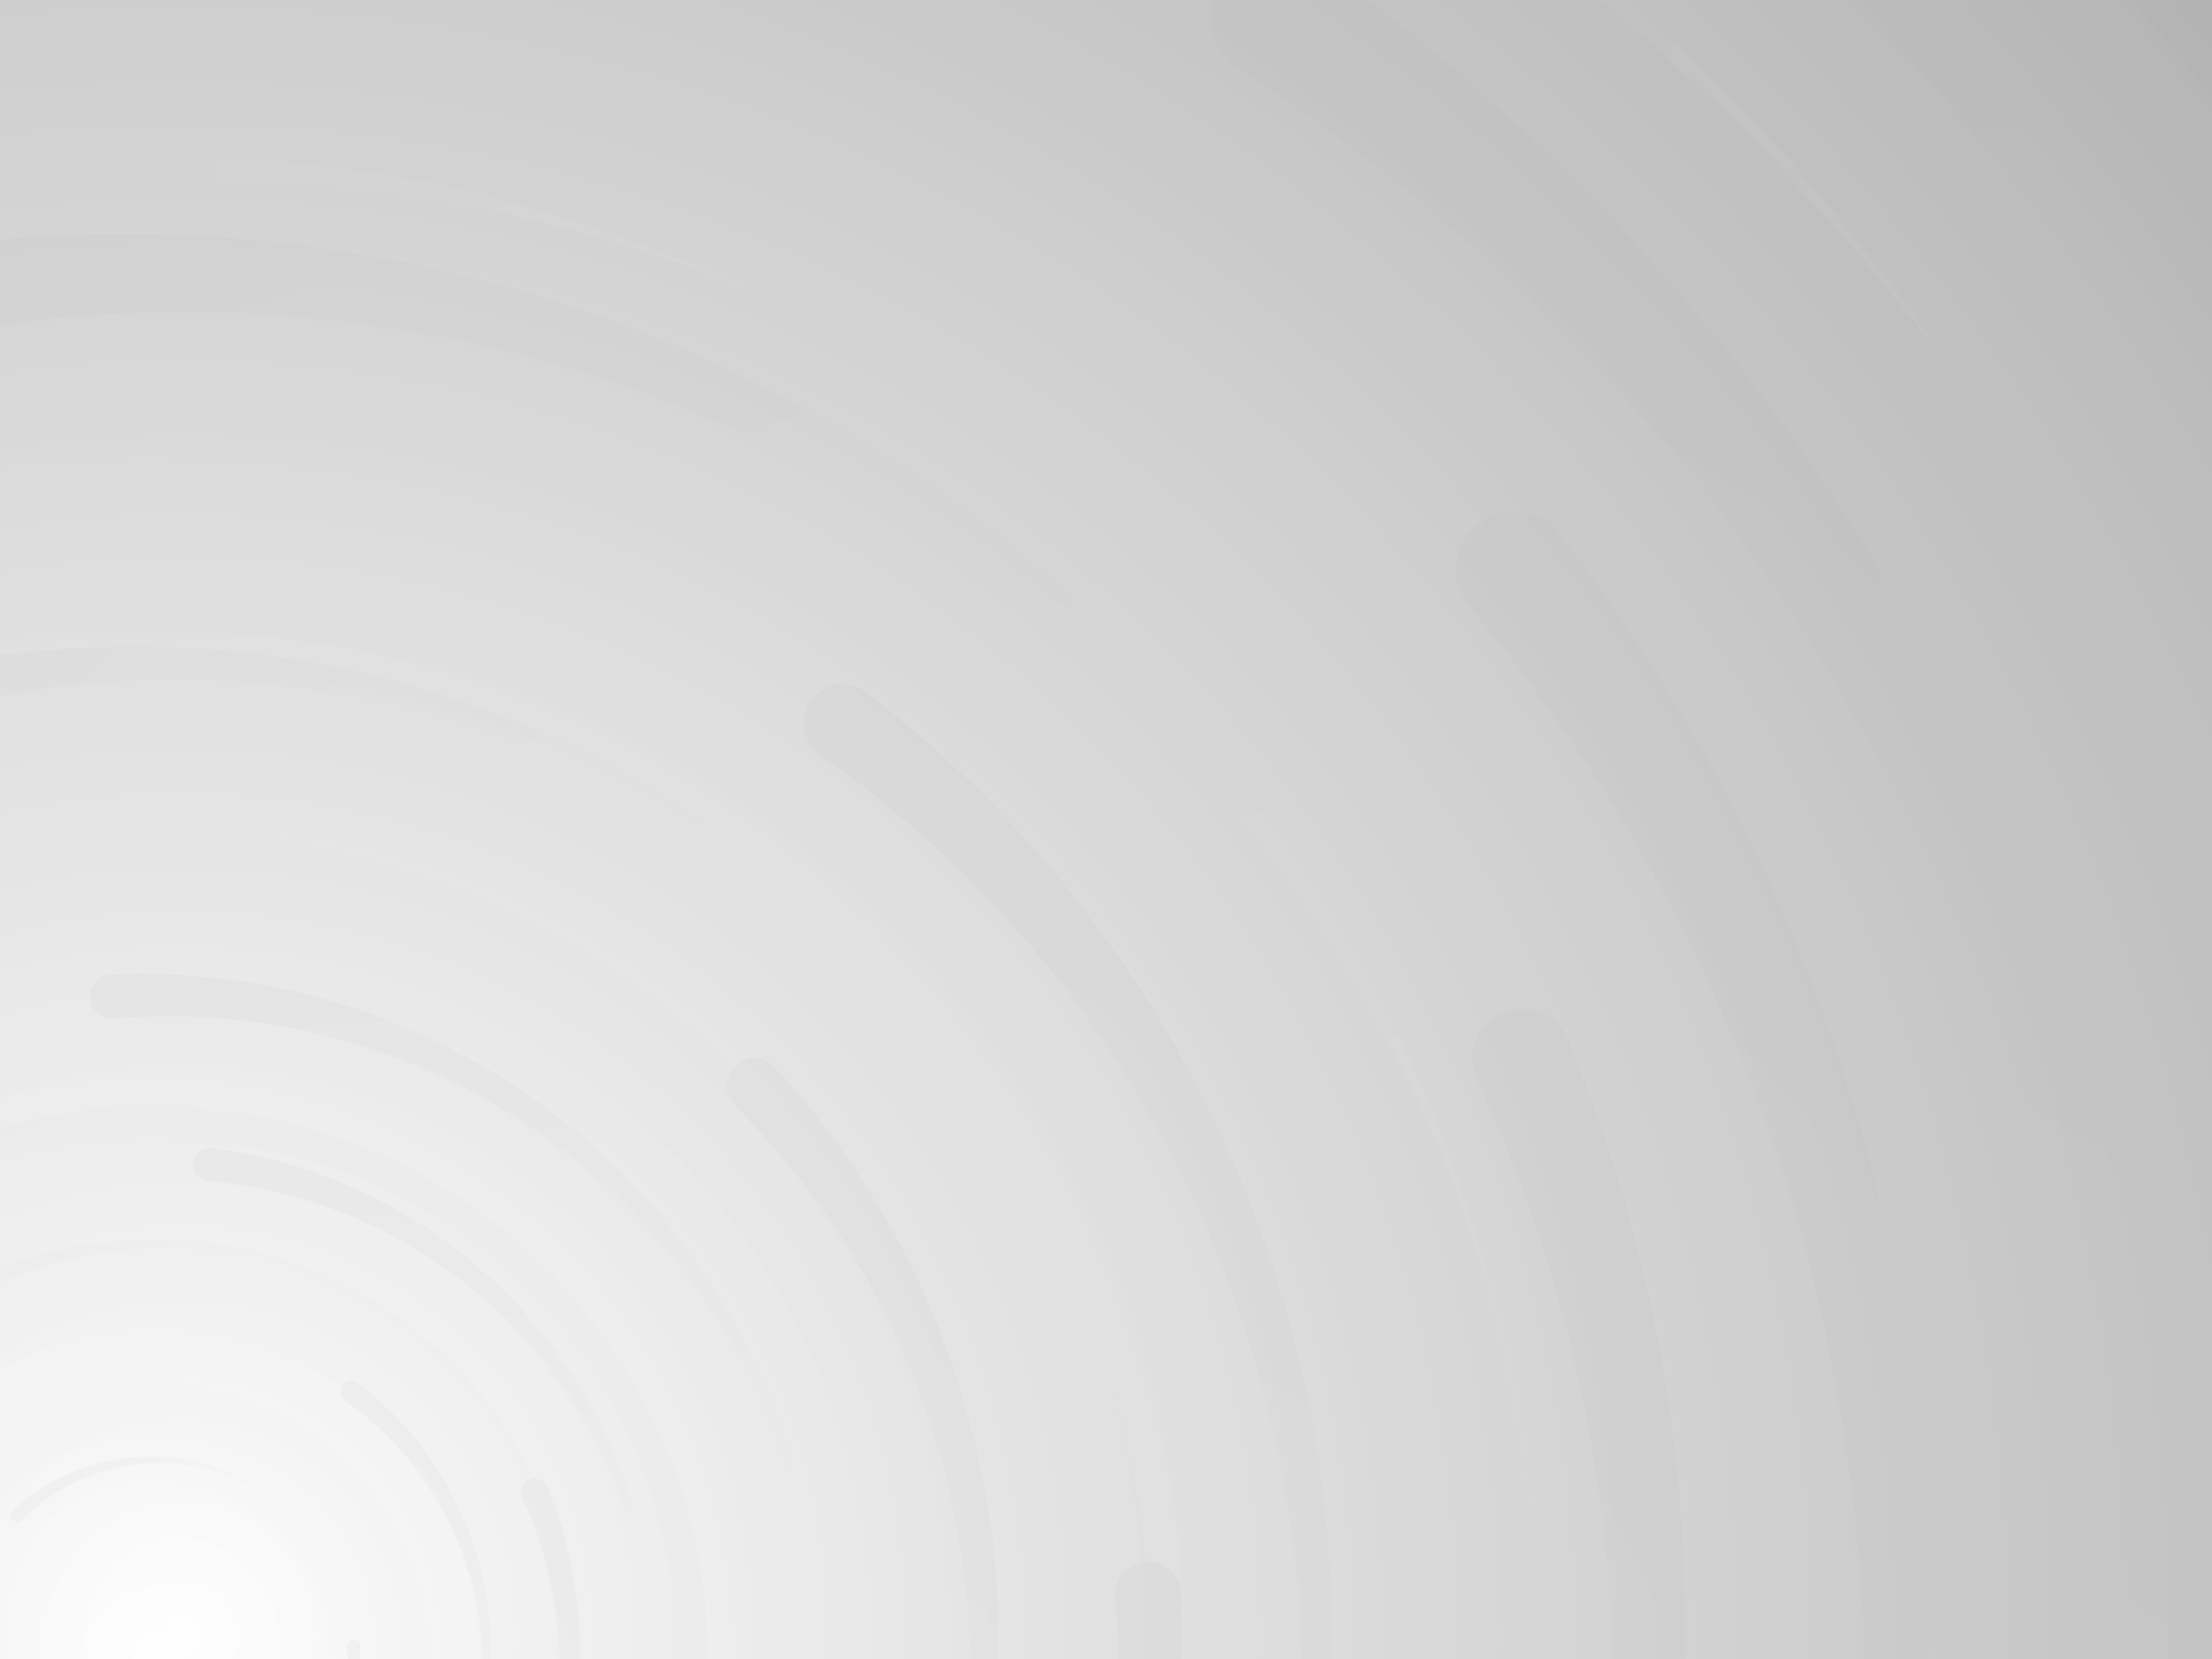
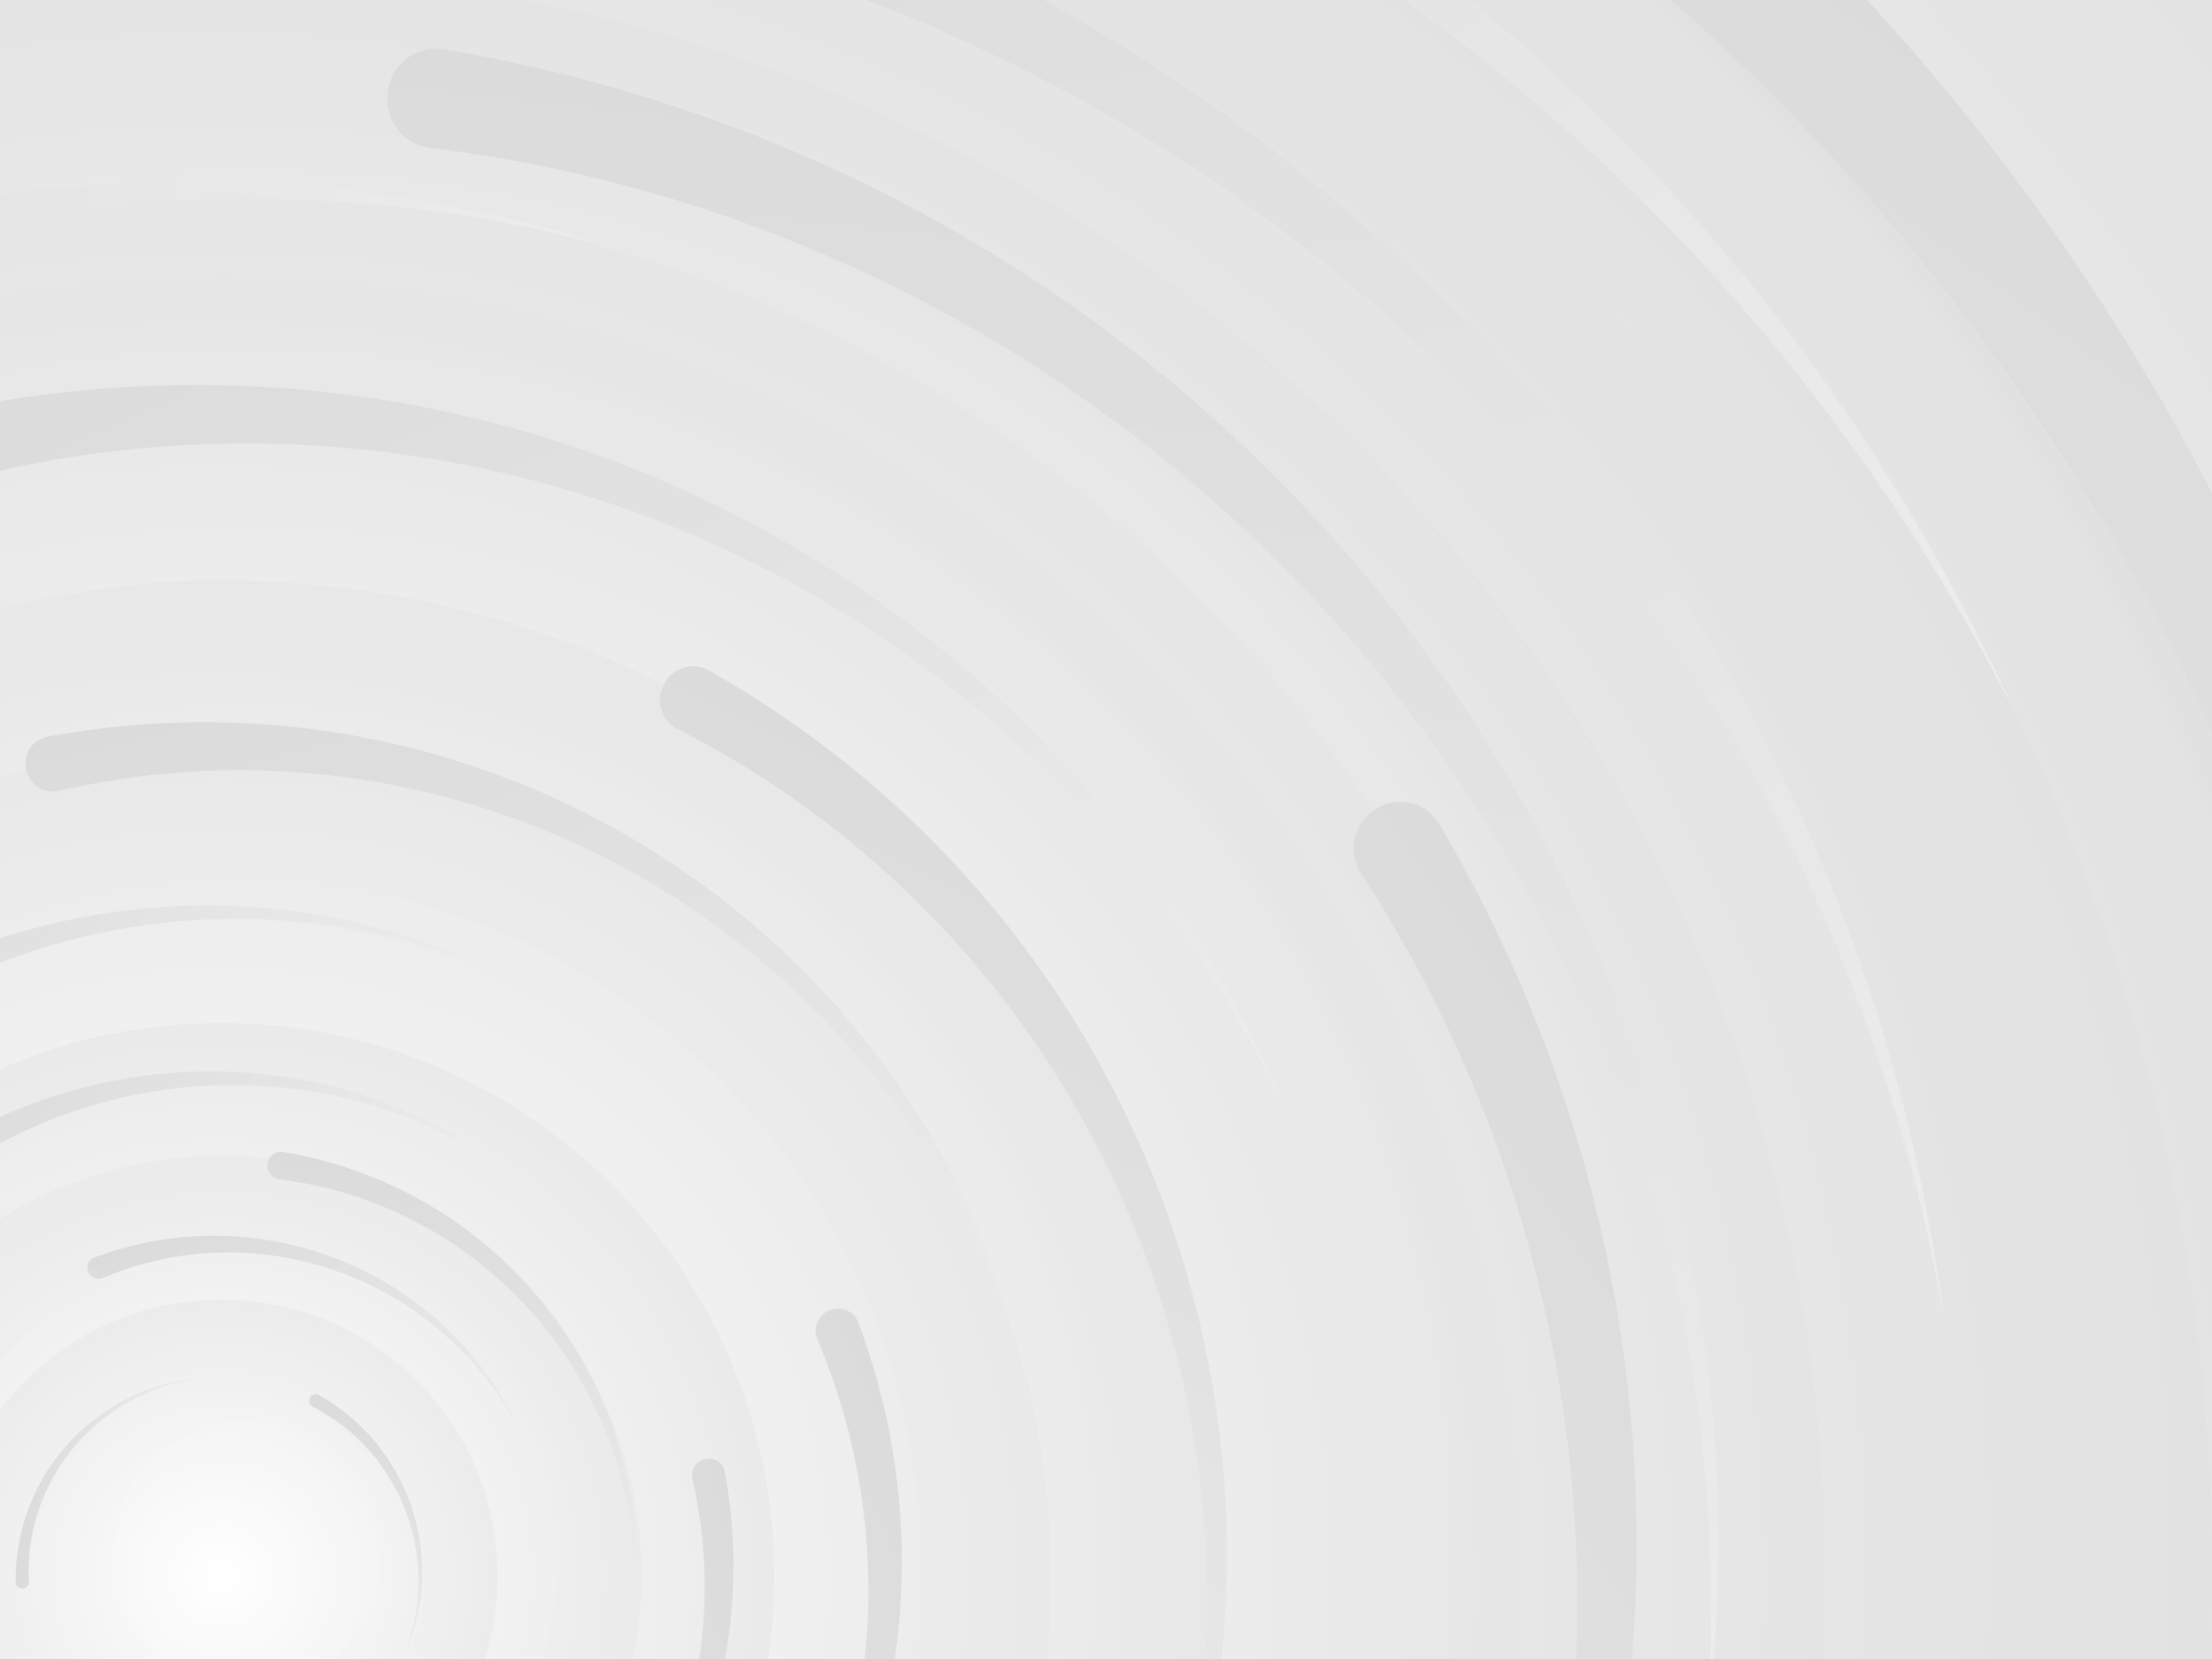
<svg xmlns="http://www.w3.org/2000/svg" viewBox="0 0 2000 1500">
-   <rect fill="#a3a3a3" width="2000" height="1500" />
+   <rect fill="#dbdbdb" width="2000" height="1500" />
  <defs>
    <radialGradient id="a" gradientUnits="objectBoundingBox">
      <stop offset="0" stop-color="#ffffff" />
-       <stop offset="1" stop-color="#a3a3a3" />
+       <stop offset="1" stop-color="#dbdbdb" />
    </radialGradient>
    <linearGradient id="b" gradientUnits="userSpaceOnUse" x1="0" y1="750" x2="1550" y2="750">
-       <stop offset="0" stop-color="#d6d6d6" />
-       <stop offset="1" stop-color="#a3a3a3" />
+       <stop offset="0" stop-color="#ededed" />
+       <stop offset="1" stop-color="#dbdbdb" />
    </linearGradient>
    <path id="s" fill="url(#b)" d="M1549.2 51.6c-5.4 99.1-20.2 197.6-44.2 293.6c-24.1 96-57.4 189.4-99.3 278.6c-41.9 89.2-92.4 174.1-150.3 253.3c-58 79.2-123.4 152.6-195.1 219c-71.7 66.4-149.6 125.8-232.2 177.2c-82.7 51.4-170.1 94.7-260.7 129.1c-90.6 34.4-184.4 60-279.5 76.3C192.6 1495 96.1 1502 0 1500c96.1-2.1 191.8-13.3 285.4-33.6c93.6-20.2 185-49.5 272.5-87.2c87.6-37.7 171.3-83.8 249.6-137.3c78.4-53.5 151.5-114.5 217.9-181.7c66.5-67.2 126.4-140.7 178.6-218.9c52.3-78.3 96.9-161.4 133-247.9c36.1-86.5 63.8-176.2 82.6-267.6c18.8-91.4 28.6-184.4 29.6-277.4c0.3-27.6 23.2-48.7 50.8-48.4s49.5 21.8 49.2 49.5c0 0.7 0 1.3-0.1 2L1549.2 51.6z" />
    <g id="g">
      <use href="#s" transform="scale(0.12) rotate(60)" />
      <use href="#s" transform="scale(0.2) rotate(10)" />
      <use href="#s" transform="scale(0.25) rotate(40)" />
      <use href="#s" transform="scale(0.3) rotate(-20)" />
      <use href="#s" transform="scale(0.4) rotate(-30)" />
      <use href="#s" transform="scale(0.5) rotate(20)" />
      <use href="#s" transform="scale(0.6) rotate(60)" />
      <use href="#s" transform="scale(0.7) rotate(10)" />
      <use href="#s" transform="scale(0.835) rotate(-40)" />
      <use href="#s" transform="scale(0.9) rotate(40)" />
      <use href="#s" transform="scale(1.05) rotate(25)" />
      <use href="#s" transform="scale(1.2) rotate(8)" />
      <use href="#s" transform="scale(1.333) rotate(-60)" />
      <use href="#s" transform="scale(1.45) rotate(-30)" />
      <use href="#s" transform="scale(1.6) rotate(10)" />
    </g>
  </defs>
-   <g transform="translate(140 0)">
-     <g transform="translate(0 1500)">
+   <g transform="translate(200 0)">
+     <g transform="translate(0 1425)">
      <circle fill="url(#a)" r="3000" />
      <g opacity="0.5">
        <circle fill="url(#a)" r="2000" />
        <circle fill="url(#a)" r="1800" />
        <circle fill="url(#a)" r="1700" />
        <circle fill="url(#a)" r="1651" />
        <circle fill="url(#a)" r="1450" />
        <circle fill="url(#a)" r="1250" />
        <circle fill="url(#a)" r="1175" />
        <circle fill="url(#a)" r="900" />
        <circle fill="url(#a)" r="750" />
        <circle fill="url(#a)" r="500" />
        <circle fill="url(#a)" r="380" />
        <circle fill="url(#a)" r="250" />
      </g>
-       <g transform="rotate(-75.6 0 0)">
+       <g transform="rotate(-3.6 0 0)">
        <use href="#g" transform="rotate(10)" />
        <use href="#g" transform="rotate(120)" />
        <use href="#g" transform="rotate(240)" />
      </g>
-       <circle fill-opacity="0.89" fill="url(#a)" r="3000" />
+       <circle fill-opacity="0" fill="url(#a)" r="3000" />
    </g>
  </g>
</svg>
